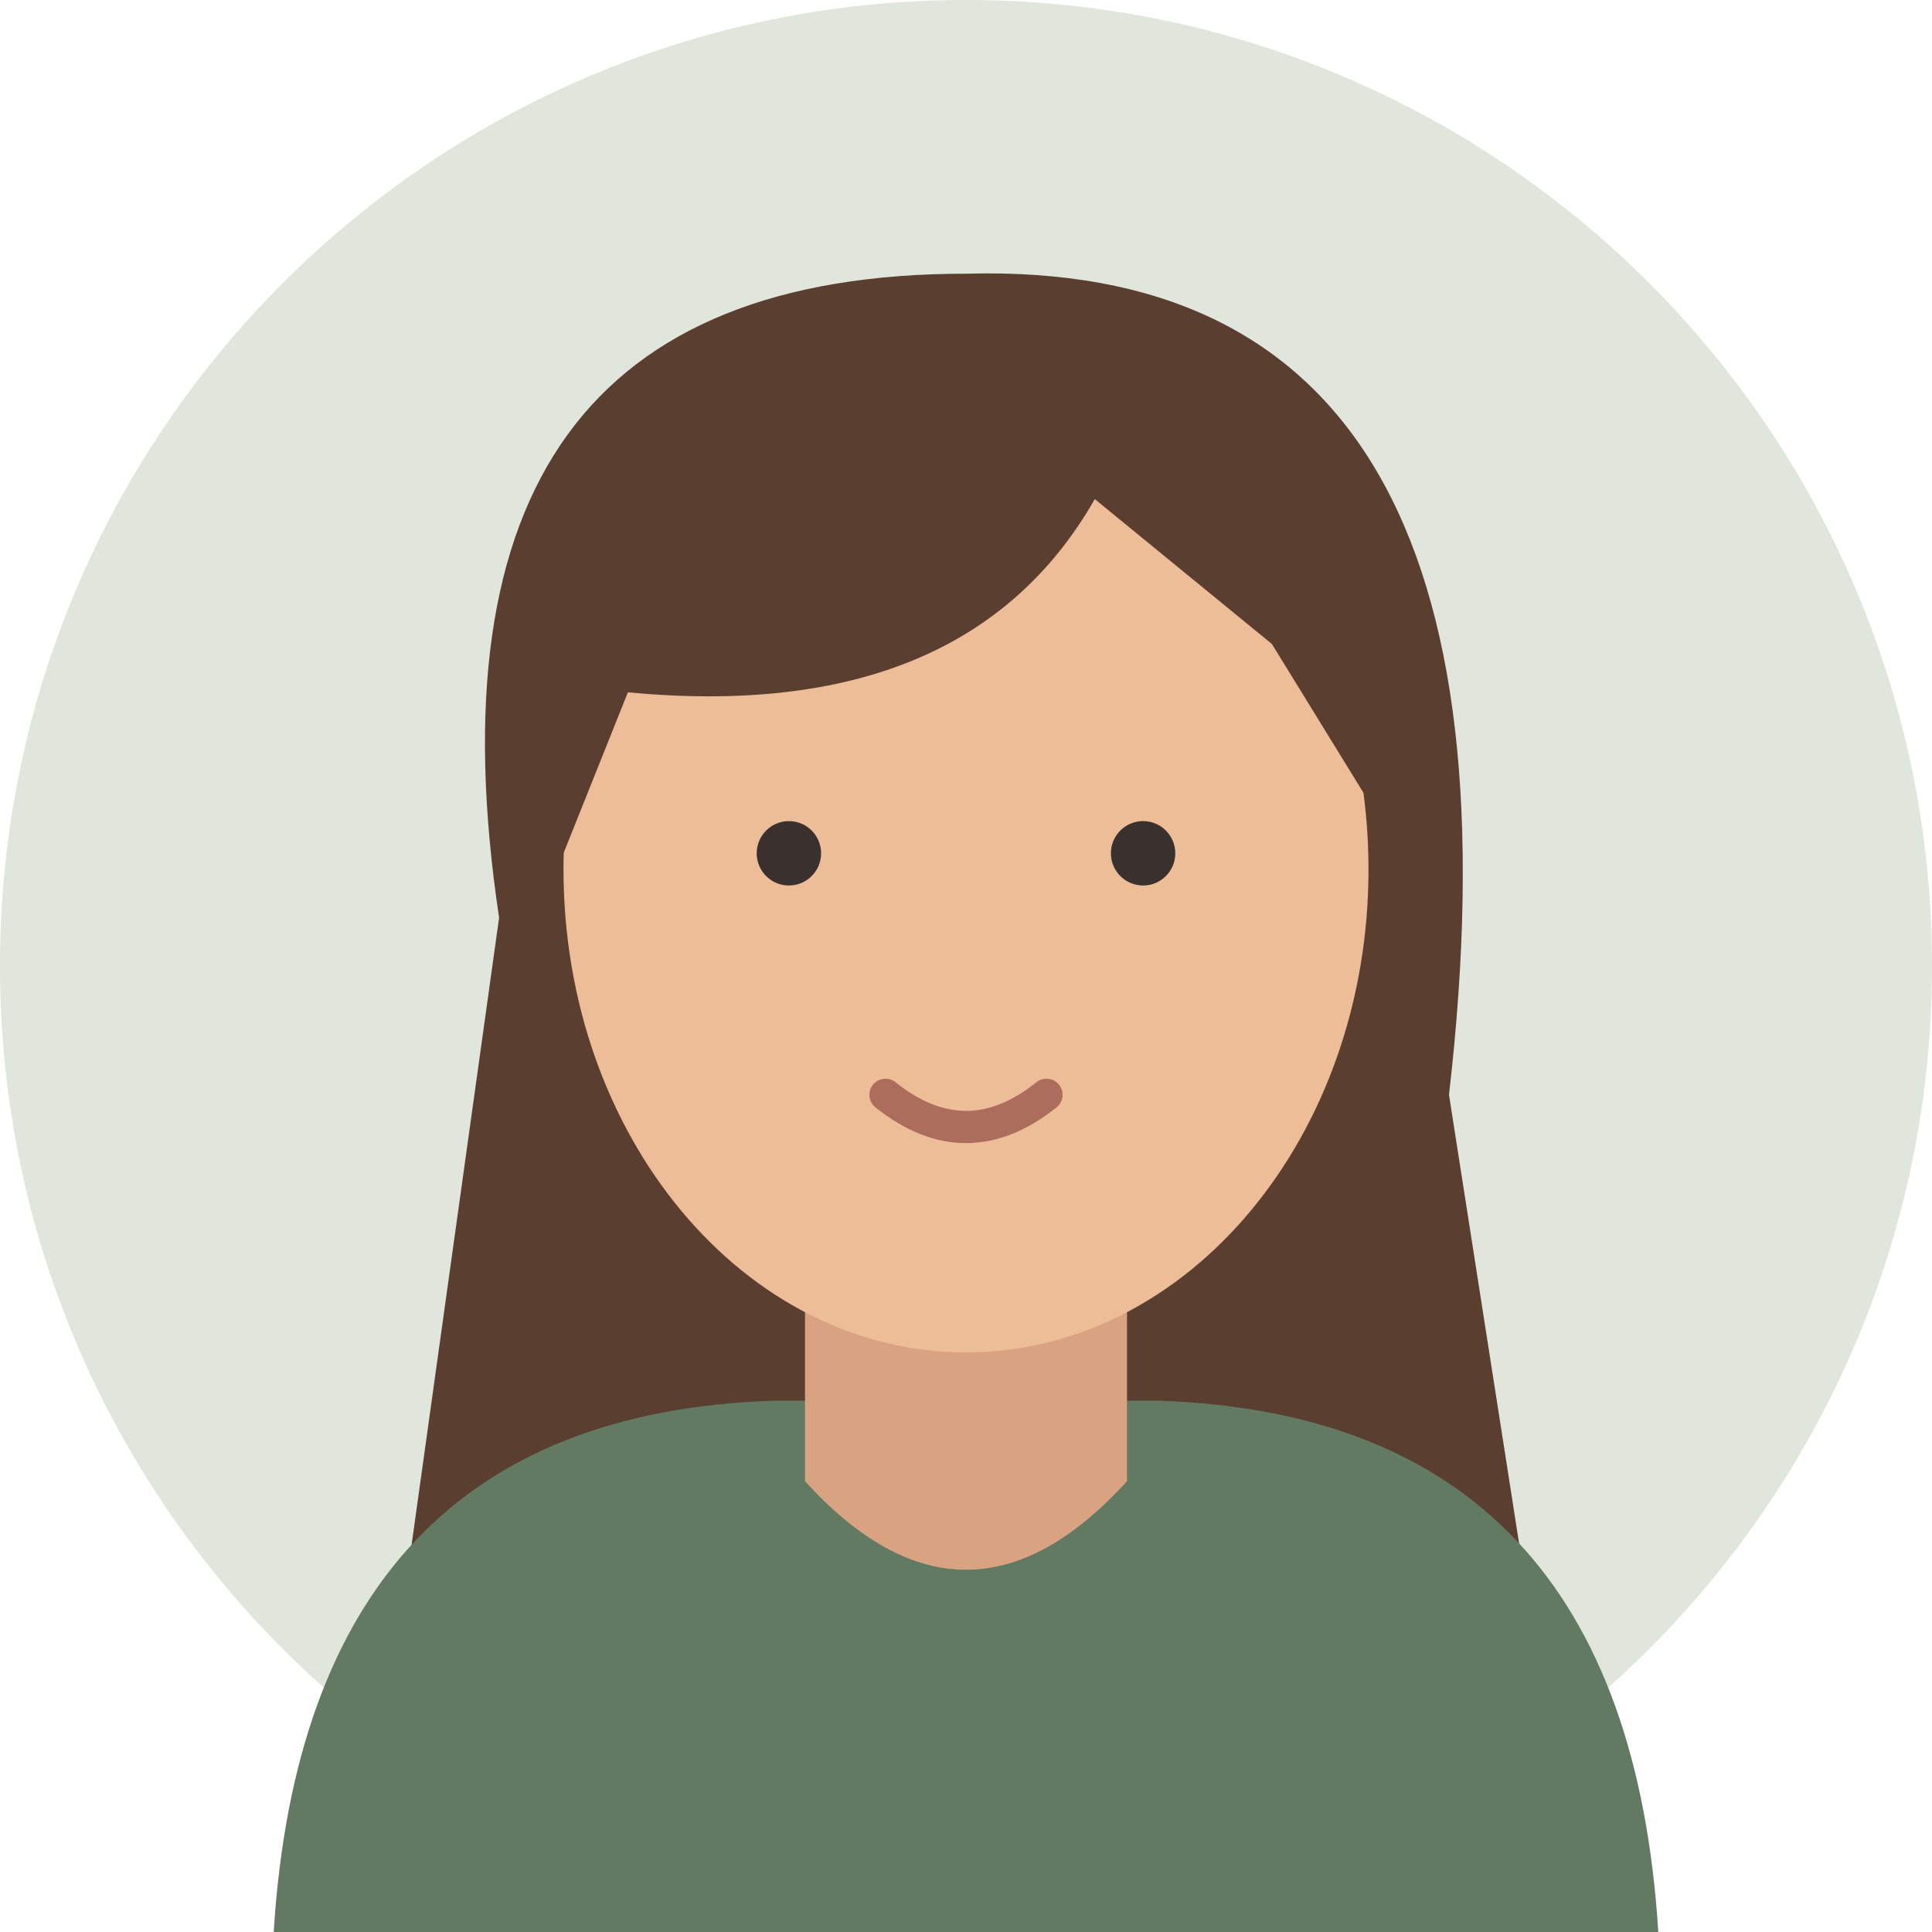
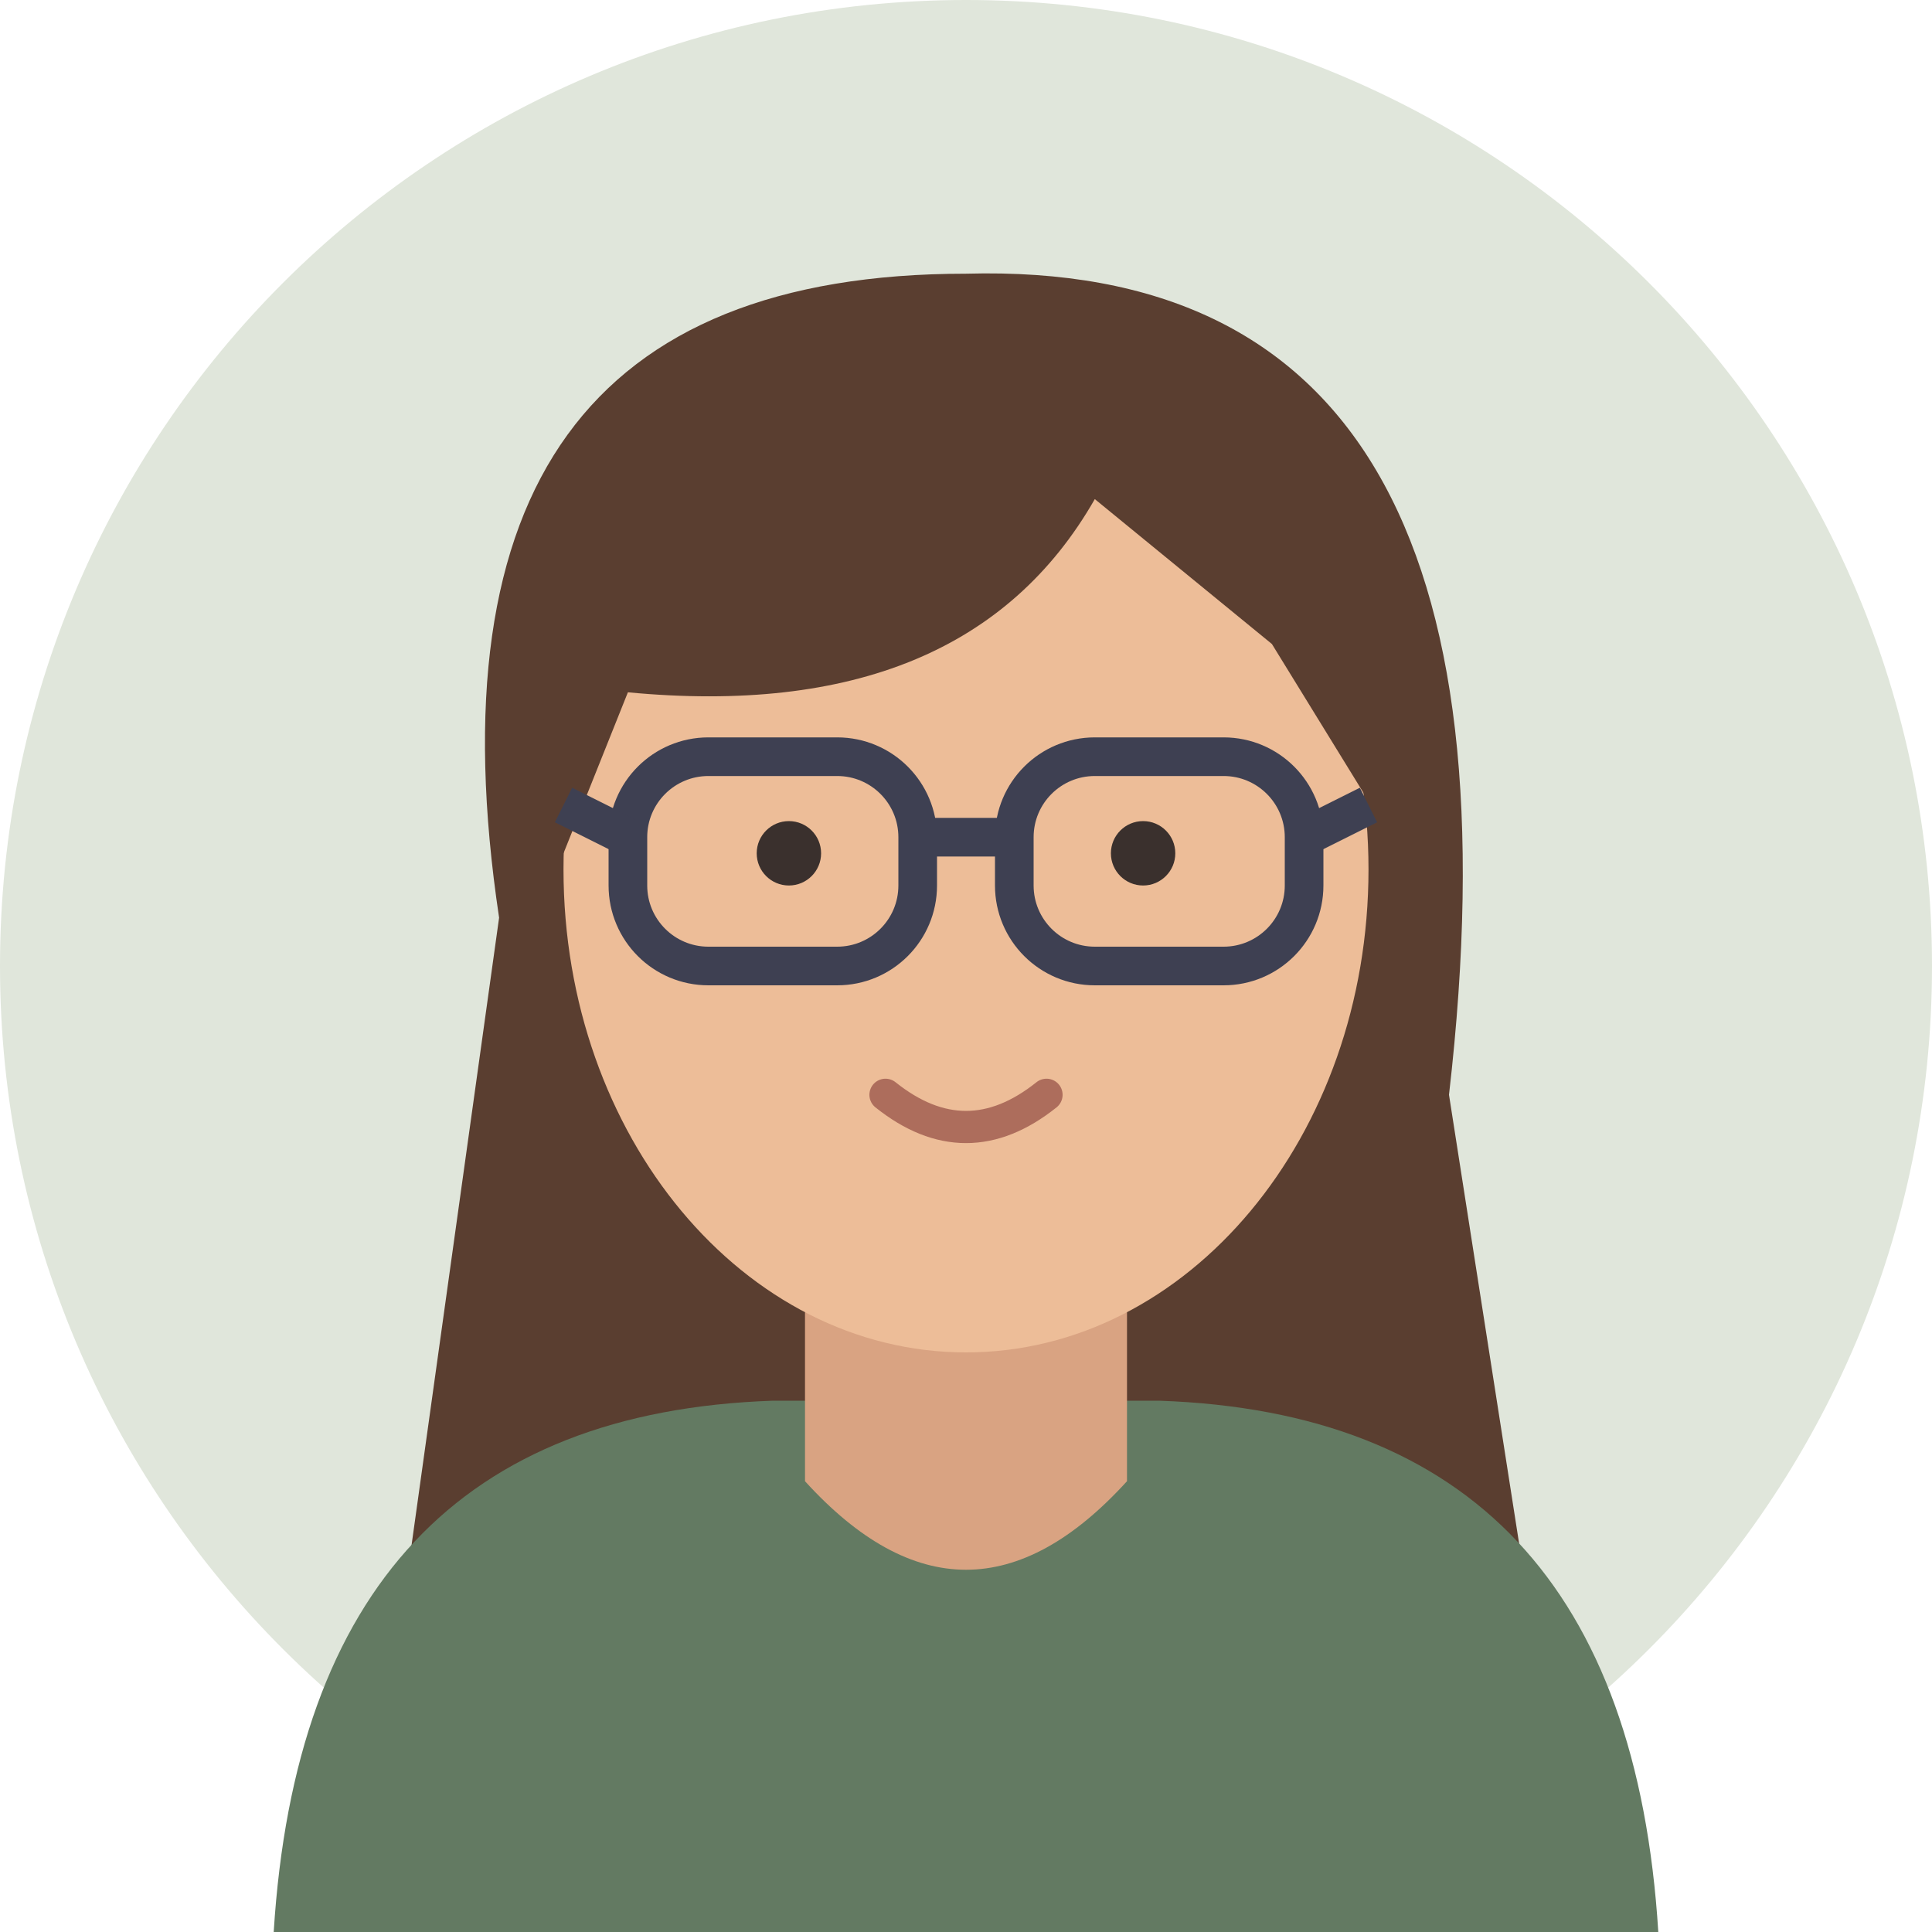
<svg xmlns="http://www.w3.org/2000/svg" viewBox="0 0 120 120">
  <rect width="120" height="120" rx="60" fill="#E0E6DB" />
  <path d="M31 57Q25 17 60 17Q96 16 90 68L95 100H25Z" fill="#5A3E30" />
  <path d="M17 120Q19 88 48 87H72Q101 88 103 120" fill="#637A62" />
  <path d="M50 76h20v16q-10 11-20 0" fill="#D9A382" />
  <ellipse cx="60" cy="54" rx="25" ry="30" fill="#EDBD98" />
  <path d="M35 53Q28 21 58 19Q88 17 87 53L79 40 68 31Q60 45 39 43Z" fill="#5A3E30" />
  <g fill="#3A302D">
    <circle cx="49" cy="53" r="2" />
    <circle cx="71" cy="53" r="2" />
  </g>
  <path d="M55 68q5 4 10 0" stroke="#AD6D5C" stroke-width="2" fill="none" stroke-linecap="round" />
+   <g fill="none" stroke="#3E4052" stroke-width="2.4" stroke-linejoin="round">
+     <rect x="39" y="47" width="18" height="13" rx="5" />
+     <rect x="63" y="47" width="18" height="13" rx="5" />
+     <path d="M57 52h6M35 50l4 2m42 0 4-2" />
+   </g>
</svg>
